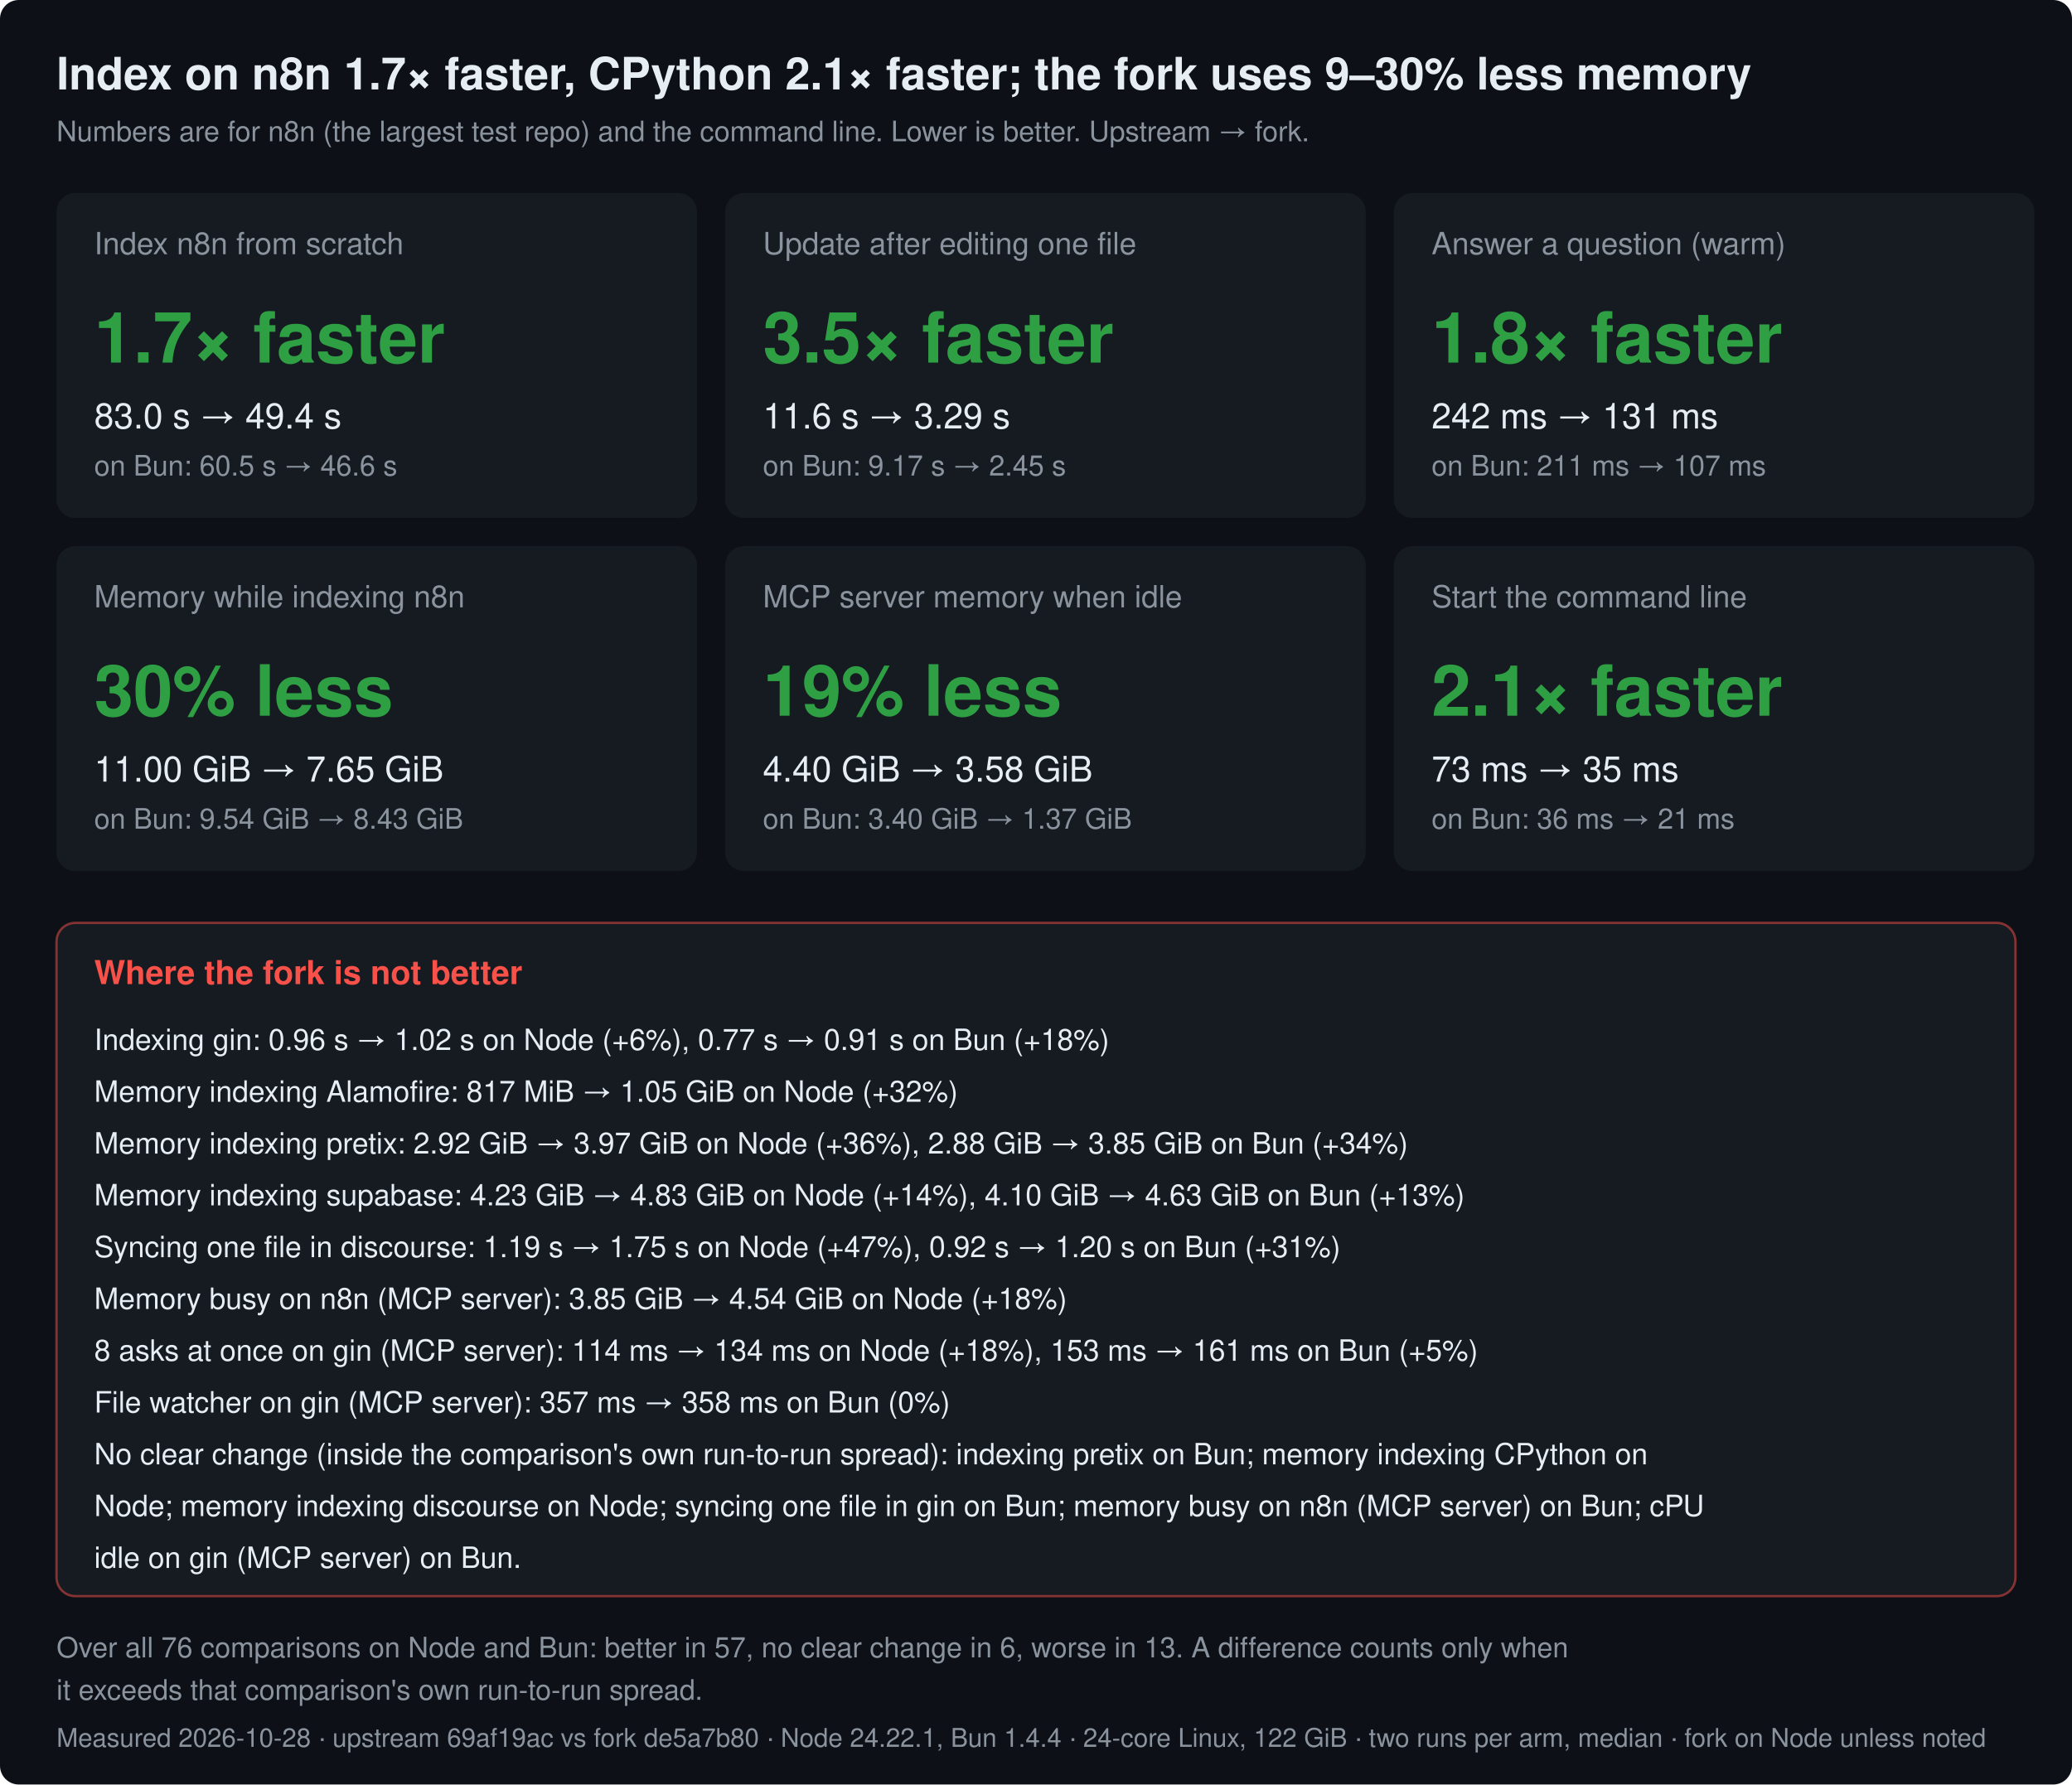
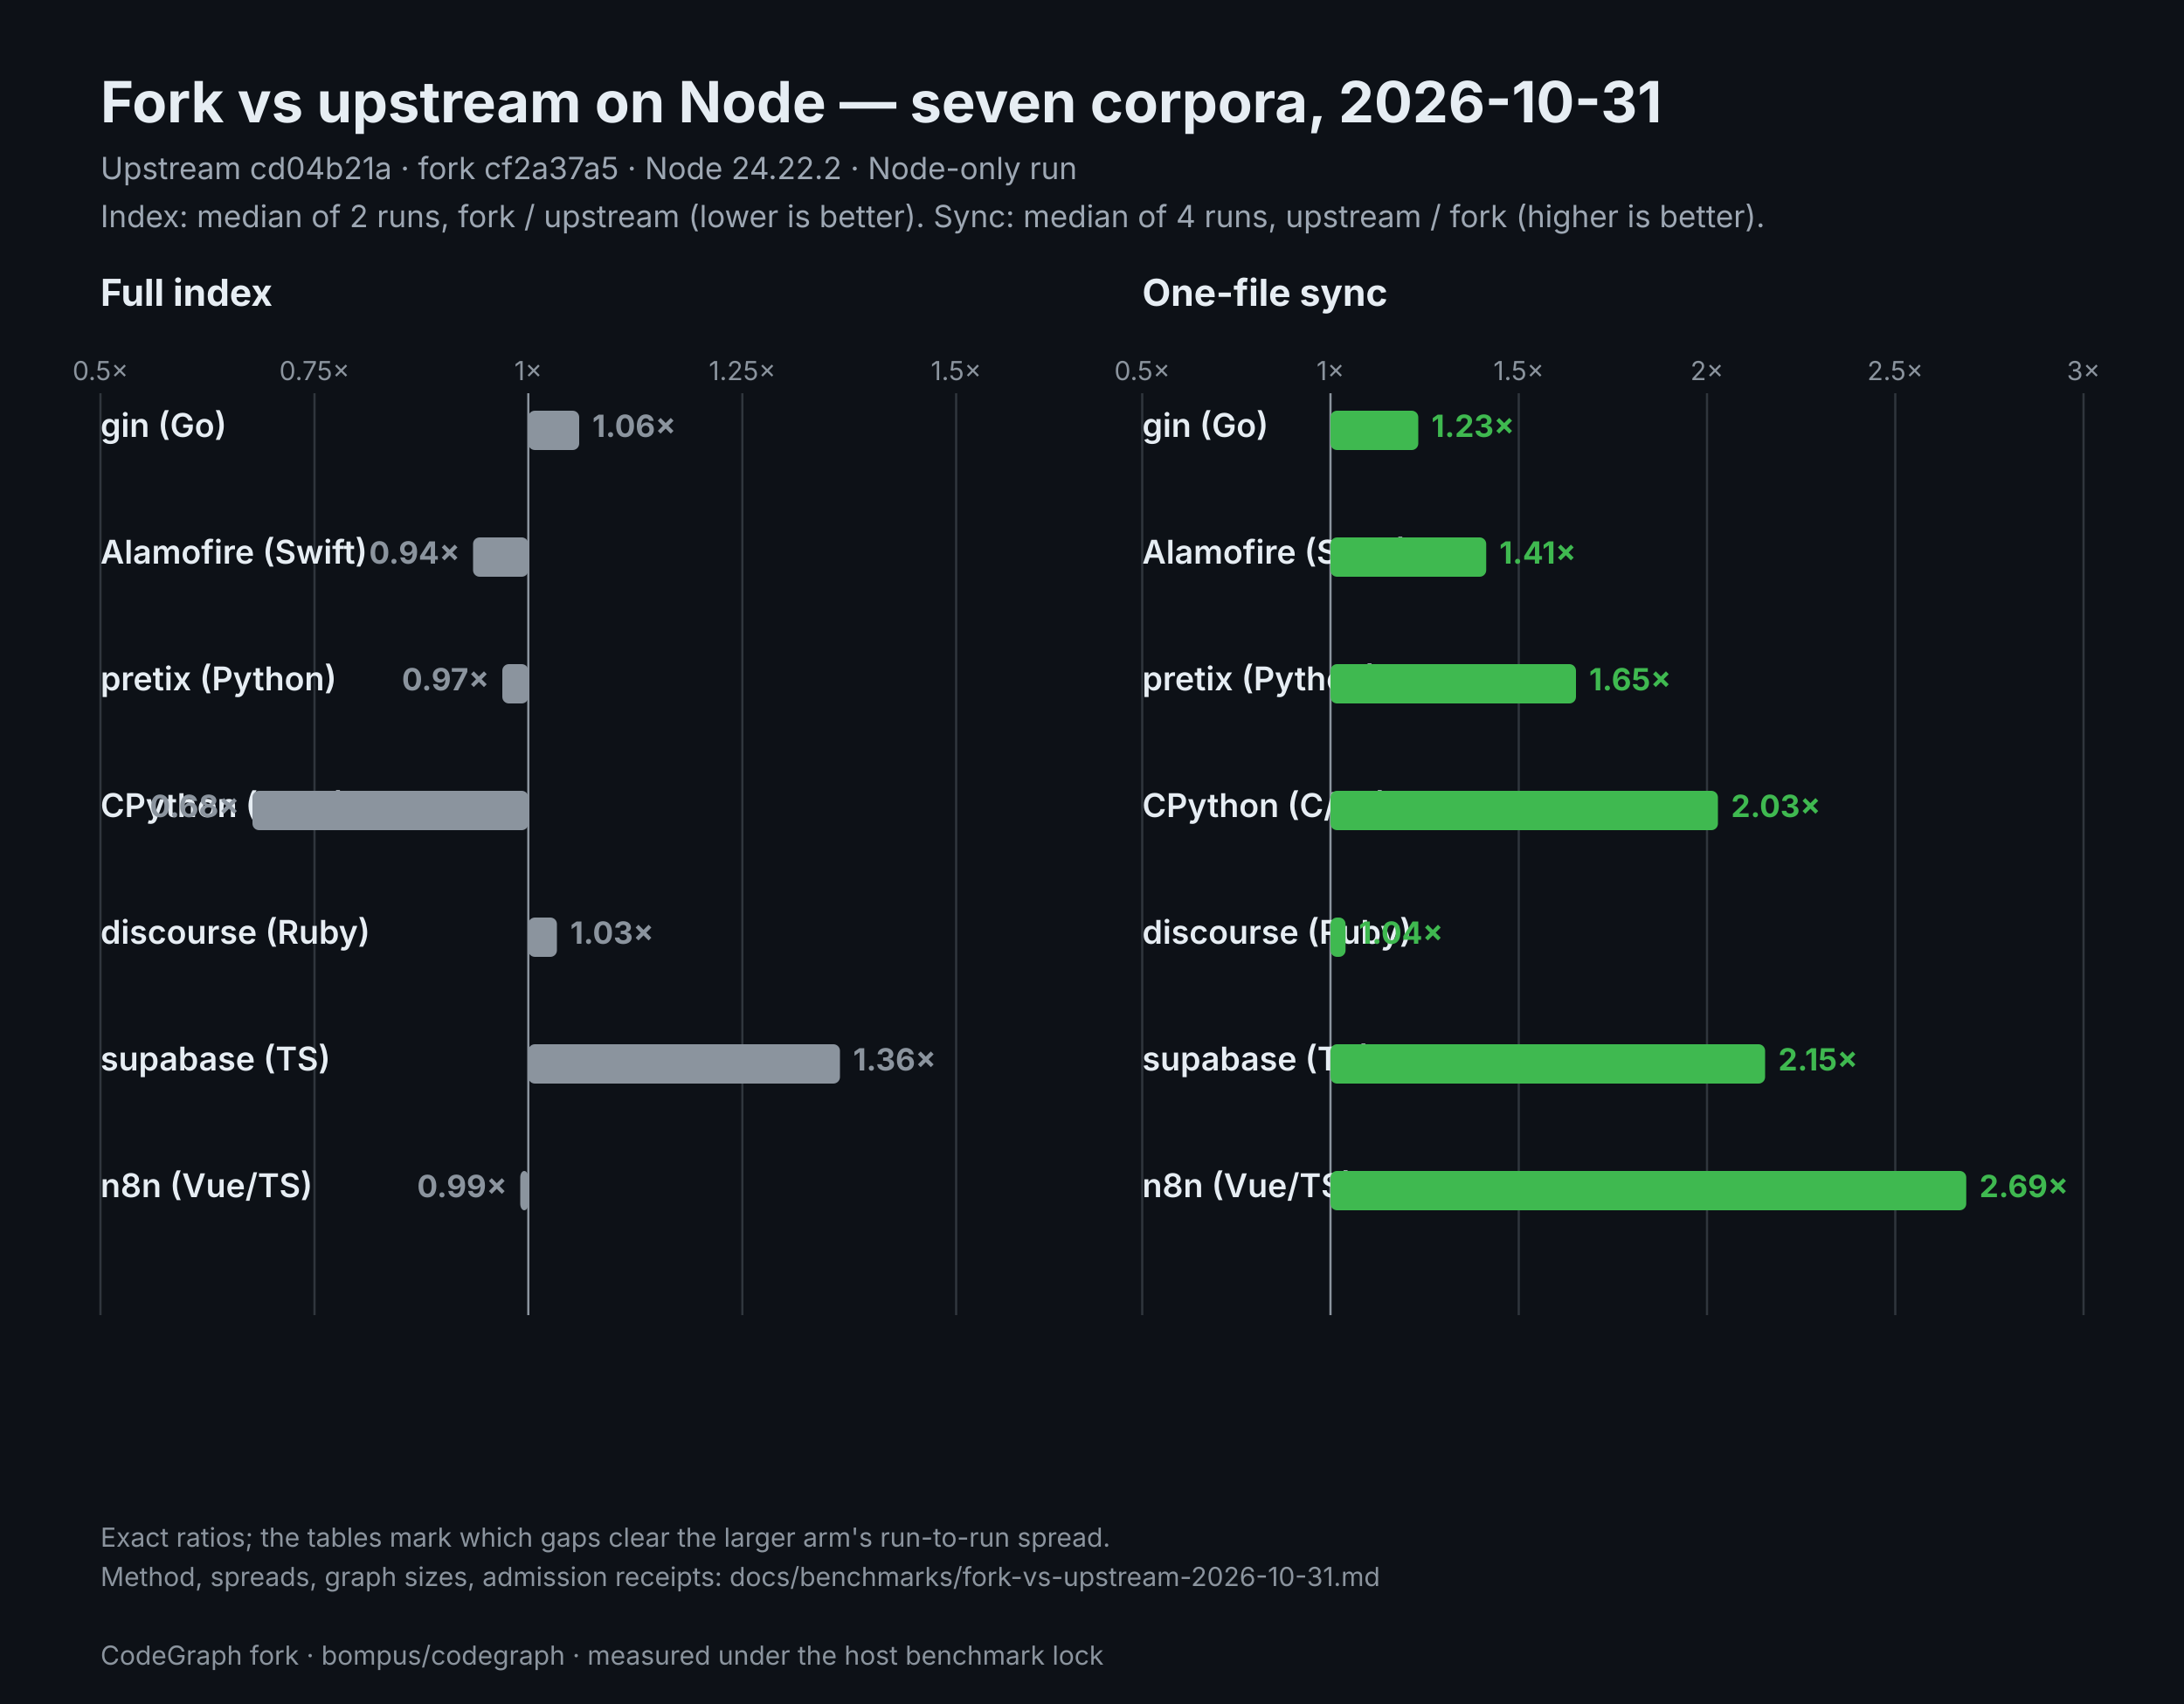
- <svg xmlns="http://www.w3.org/2000/svg" width="880" height="758" viewBox="0 0 880 758" font-family="-apple-system, BlinkMacSystemFont, 'Segoe UI', Helvetica, Arial, sans-serif" role="img" aria-labelledby="t d">
-   <rect width="880" height="758" rx="8" fill="#0d1117" />
-   <text x="24" y="38" font-size="19" font-weight="700" fill="#e6edf3" text-anchor="start">Index on n8n 1.7× faster, CPython 2.1× faster; the fork uses 9–30% less memory</text>
-   <text x="24" y="60" font-size="12" font-weight="400" fill="#8b949e" text-anchor="start">Numbers are for n8n (the largest test repo) and the command line. Lower is better. Upstream → fork.</text>
-   <rect x="24" y="82" width="272" height="138" rx="8" fill="#161b22" />
-   <text x="40" y="108" font-size="13" font-weight="400" fill="#8b949e" text-anchor="start">Index n8n from scratch</text>
-   <text x="40" y="154" font-size="30" font-weight="700" fill="#2ea043" text-anchor="start">1.7× faster</text>
-   <text x="40" y="182" font-size="15" font-weight="400" fill="#e6edf3" text-anchor="start">83.0 s → 49.4 s</text>
-   <text x="40" y="202" font-size="12" font-weight="400" fill="#8b949e" text-anchor="start">on Bun: 60.5 s → 46.6 s</text>
-   <rect x="308" y="82" width="272" height="138" rx="8" fill="#161b22" />
-   <text x="324" y="108" font-size="13" font-weight="400" fill="#8b949e" text-anchor="start">Update after editing one file</text>
-   <text x="324" y="154" font-size="30" font-weight="700" fill="#2ea043" text-anchor="start">3.5× faster</text>
-   <text x="324" y="182" font-size="15" font-weight="400" fill="#e6edf3" text-anchor="start">11.6 s → 3.29 s</text>
-   <text x="324" y="202" font-size="12" font-weight="400" fill="#8b949e" text-anchor="start">on Bun: 9.17 s → 2.45 s</text>
-   <rect x="592" y="82" width="272" height="138" rx="8" fill="#161b22" />
-   <text x="608" y="108" font-size="13" font-weight="400" fill="#8b949e" text-anchor="start">Answer a question (warm)</text>
-   <text x="608" y="154" font-size="30" font-weight="700" fill="#2ea043" text-anchor="start">1.8× faster</text>
-   <text x="608" y="182" font-size="15" font-weight="400" fill="#e6edf3" text-anchor="start">242 ms → 131 ms</text>
-   <text x="608" y="202" font-size="12" font-weight="400" fill="#8b949e" text-anchor="start">on Bun: 211 ms → 107 ms</text>
-   <rect x="24" y="232" width="272" height="138" rx="8" fill="#161b22" />
-   <text x="40" y="258" font-size="13" font-weight="400" fill="#8b949e" text-anchor="start">Memory while indexing n8n</text>
-   <text x="40" y="304" font-size="30" font-weight="700" fill="#2ea043" text-anchor="start">30% less</text>
-   <text x="40" y="332" font-size="15" font-weight="400" fill="#e6edf3" text-anchor="start">11.00 GiB → 7.65 GiB</text>
-   <text x="40" y="352" font-size="12" font-weight="400" fill="#8b949e" text-anchor="start">on Bun: 9.54 GiB → 8.43 GiB</text>
-   <rect x="308" y="232" width="272" height="138" rx="8" fill="#161b22" />
-   <text x="324" y="258" font-size="13" font-weight="400" fill="#8b949e" text-anchor="start">MCP server memory when idle</text>
-   <text x="324" y="304" font-size="30" font-weight="700" fill="#2ea043" text-anchor="start">19% less</text>
-   <text x="324" y="332" font-size="15" font-weight="400" fill="#e6edf3" text-anchor="start">4.40 GiB → 3.58 GiB</text>
-   <text x="324" y="352" font-size="12" font-weight="400" fill="#8b949e" text-anchor="start">on Bun: 3.40 GiB → 1.37 GiB</text>
-   <rect x="592" y="232" width="272" height="138" rx="8" fill="#161b22" />
-   <text x="608" y="258" font-size="13" font-weight="400" fill="#8b949e" text-anchor="start">Start the command line</text>
-   <text x="608" y="304" font-size="30" font-weight="700" fill="#2ea043" text-anchor="start">2.1× faster</text>
-   <text x="608" y="332" font-size="15" font-weight="400" fill="#e6edf3" text-anchor="start">73 ms → 35 ms</text>
-   <text x="608" y="352" font-size="12" font-weight="400" fill="#8b949e" text-anchor="start">on Bun: 36 ms → 21 ms</text>
-   <rect x="24" y="392" width="832" height="286" rx="8" fill="#161b22" stroke="#f85149" stroke-opacity=".5" />
-   <text x="40" y="418" font-size="14" font-weight="700" fill="#f85149" text-anchor="start">Where the fork is not better</text>
-   <text x="40" y="446" font-size="12.5" font-weight="400" fill="#e6edf3" text-anchor="start">Indexing gin: 0.96 s → 1.02 s on Node (+6%), 0.77 s → 0.91 s on Bun (+18%)</text>
-   <text x="40" y="468" font-size="12.5" font-weight="400" fill="#e6edf3" text-anchor="start">Memory indexing Alamofire: 817 MiB → 1.05 GiB on Node (+32%)</text>
-   <text x="40" y="490" font-size="12.5" font-weight="400" fill="#e6edf3" text-anchor="start">Memory indexing pretix: 2.92 GiB → 3.97 GiB on Node (+36%), 2.88 GiB → 3.85 GiB on Bun (+34%)</text>
-   <text x="40" y="512" font-size="12.5" font-weight="400" fill="#e6edf3" text-anchor="start">Memory indexing supabase: 4.23 GiB → 4.83 GiB on Node (+14%), 4.10 GiB → 4.63 GiB on Bun (+13%)</text>
-   <text x="40" y="534" font-size="12.5" font-weight="400" fill="#e6edf3" text-anchor="start">Syncing one file in discourse: 1.19 s → 1.75 s on Node (+47%), 0.92 s → 1.20 s on Bun (+31%)</text>
-   <text x="40" y="556" font-size="12.5" font-weight="400" fill="#e6edf3" text-anchor="start">Memory busy on n8n (MCP server): 3.85 GiB → 4.54 GiB on Node (+18%)</text>
-   <text x="40" y="578" font-size="12.5" font-weight="400" fill="#e6edf3" text-anchor="start">8 asks at once on gin (MCP server): 114 ms → 134 ms on Node (+18%), 153 ms → 161 ms on Bun (+5%)</text>
-   <text x="40" y="600" font-size="12.5" font-weight="400" fill="#e6edf3" text-anchor="start">File watcher on gin (MCP server): 357 ms → 358 ms on Bun (0%)</text>
-   <text x="40" y="622" font-size="12.5" font-weight="400" fill="#e6edf3" text-anchor="start">No clear change (inside the comparison's own run-to-run spread): indexing pretix on Bun; memory indexing CPython on</text>
-   <text x="40" y="644" font-size="12.5" font-weight="400" fill="#e6edf3" text-anchor="start">Node; memory indexing discourse on Node; syncing one file in gin on Bun; memory busy on n8n (MCP server) on Bun; cPU</text>
-   <text x="40" y="666" font-size="12.5" font-weight="400" fill="#e6edf3" text-anchor="start">idle on gin (MCP server) on Bun.</text>
-   <text x="24" y="704" font-size="12" font-weight="400" fill="#8b949e" text-anchor="start">Over all 76 comparisons on Node and Bun: better in 57, no clear change in 6, worse in 13. A difference counts only when</text>
-   <text x="24" y="722" font-size="12" font-weight="400" fill="#8b949e" text-anchor="start">it exceeds that comparison's own run-to-run spread.</text>
-   <text x="24" y="742" font-size="11" font-weight="400" fill="#8b949e" text-anchor="start">Measured 2026-10-28 · upstream 69af19ac vs fork de5a7b80 · Node 24.22.1, Bun 1.4.4 · 24-core Linux, 122 GiB · two runs per arm, median · fork on Node unless noted</text>
+ <svg xmlns="http://www.w3.org/2000/svg" width="1000" height="780" viewBox="0 0 1000 780" role="img" aria-label="Fork versus upstream on seven corpora, Node, 2026-10-31">
+   <rect width="1000" height="780" fill="#0d1117" />
+   <style>text{font-family:Inter,Segoe UI,system-ui,sans-serif;fill:#e6edf3}.title{font-size:26px;font-weight:700}.sub{font-size:14px;fill:#9da7b3}.corpus{font-size:15px;font-weight:600}.val{font-size:14px;font-weight:700}.axis{font-size:12px;fill:#8b949e}.good{fill:#3fb950}.bad{fill:#f85149}.tie{fill:#8b949e}</style>
+   <text x="46" y="56" class="title">Fork vs upstream on Node — seven corpora, 2026-10-31</text>
+   <text x="46" y="82" class="sub">Upstream cd04b21a · fork cf2a37a5 · Node 24.22.2 · Node-only run</text>
+   <text x="46" y="104" class="sub">Index: median of 2 runs, fork / upstream (lower is better). Sync: median of 4 runs, upstream / fork (higher is better).</text>
+   <text x="46" y="140" style="font-size:17px;font-weight:700">Full index</text>
+   <line x1="46.0" y1="180" x2="46.0" y2="602" stroke="#30363d" stroke-width="1" />
+   <text x="46.0" y="174" class="axis" text-anchor="middle">0.5×</text>
+   <line x1="144.0" y1="180" x2="144.0" y2="602" stroke="#30363d" stroke-width="1" />
+   <text x="144.0" y="174" class="axis" text-anchor="middle">0.75×</text>
+   <line x1="241.9" y1="180" x2="241.9" y2="602" stroke="#8b949e" stroke-width="1" />
+   <text x="241.9" y="174" class="axis" text-anchor="middle">1×</text>
+   <line x1="339.9" y1="180" x2="339.9" y2="602" stroke="#30363d" stroke-width="1" />
+   <text x="339.9" y="174" class="axis" text-anchor="middle">1.25×</text>
+   <line x1="437.8" y1="180" x2="437.8" y2="602" stroke="#30363d" stroke-width="1" />
+   <text x="437.8" y="174" class="axis" text-anchor="middle">1.5×</text>
+   <text x="46" y="200" class="corpus">gin (Go)</text>
+   <rect x="241.9" y="188" width="23.3" height="18" rx="3" class="tie" />
+   <text x="271.2" y="200" class="val tie" text-anchor="start">1.06×</text>
+   <text x="46" y="258" class="corpus">Alamofire (Swift)</text>
+   <rect x="216.6" y="246" width="25.3" height="18" rx="3" class="tie" />
+   <text x="210.6" y="258" class="val tie" text-anchor="end">0.94×</text>
+   <text x="46" y="316" class="corpus">pretix (Python)</text>
+   <rect x="230.0" y="304" width="11.9" height="18" rx="3" class="tie" />
+   <text x="224.0" y="316" class="val tie" text-anchor="end">0.97×</text>
+   <text x="46" y="374" class="corpus">CPython (C/Py)</text>
+   <rect x="115.6" y="362" width="126.3" height="18" rx="3" class="tie" />
+   <text x="109.6" y="374" class="val tie" text-anchor="end">0.68×</text>
+   <text x="46" y="432" class="corpus">discourse (Ruby)</text>
+   <rect x="241.9" y="420" width="13.1" height="18" rx="3" class="tie" />
+   <text x="261.1" y="432" class="val tie" text-anchor="start">1.03×</text>
+   <text x="46" y="490" class="corpus">supabase (TS)</text>
+   <rect x="241.9" y="478" width="142.7" height="18" rx="3" class="tie" />
+   <text x="390.6" y="490" class="val tie" text-anchor="start">1.36×</text>
+   <text x="46" y="548" class="corpus">n8n (Vue/TS)</text>
+   <rect x="238.2" y="536" width="3.7" height="18" rx="3" class="tie" />
+   <text x="232.2" y="548" class="val tie" text-anchor="end">0.99×</text>
+   <text x="523.0" y="140" style="font-size:17px;font-weight:700">One-file sync</text>
+   <line x1="523.0" y1="180" x2="523.0" y2="602" stroke="#30363d" stroke-width="1" />
+   <text x="523.0" y="174" class="axis" text-anchor="middle">0.5×</text>
+   <line x1="609.2" y1="180" x2="609.2" y2="602" stroke="#8b949e" stroke-width="1" />
+   <text x="609.2" y="174" class="axis" text-anchor="middle">1×</text>
+   <line x1="695.4" y1="180" x2="695.4" y2="602" stroke="#30363d" stroke-width="1" />
+   <text x="695.4" y="174" class="axis" text-anchor="middle">1.5×</text>
+   <line x1="781.6" y1="180" x2="781.6" y2="602" stroke="#30363d" stroke-width="1" />
+   <text x="781.6" y="174" class="axis" text-anchor="middle">2×</text>
+   <line x1="867.8" y1="180" x2="867.8" y2="602" stroke="#30363d" stroke-width="1" />
+   <text x="867.8" y="174" class="axis" text-anchor="middle">2.5×</text>
+   <line x1="954.0" y1="180" x2="954.0" y2="602" stroke="#30363d" stroke-width="1" />
+   <text x="954.0" y="174" class="axis" text-anchor="middle">3×</text>
+   <text x="523.0" y="200" class="corpus">gin (Go)</text>
+   <rect x="609.2" y="188" width="40.2" height="18" rx="3" class="good" />
+   <text x="655.4" y="200" class="val good" text-anchor="start">1.23×</text>
+   <text x="523.0" y="258" class="corpus">Alamofire (Swift)</text>
+   <rect x="609.2" y="246" width="71.3" height="18" rx="3" class="good" />
+   <text x="686.5" y="258" class="val good" text-anchor="start">1.41×</text>
+   <text x="523.0" y="316" class="corpus">pretix (Python)</text>
+   <rect x="609.2" y="304" width="112.4" height="18" rx="3" class="good" />
+   <text x="727.6" y="316" class="val good" text-anchor="start">1.65×</text>
+   <text x="523.0" y="374" class="corpus">CPython (C/Py)</text>
+   <rect x="609.2" y="362" width="177.4" height="18" rx="3" class="good" />
+   <text x="792.6" y="374" class="val good" text-anchor="start">2.03×</text>
+   <text x="523.0" y="432" class="corpus">discourse (Ruby)</text>
+   <rect x="609.2" y="420" width="6.9" height="18" rx="3" class="good" />
+   <text x="622.1" y="432" class="val good" text-anchor="start">1.04×</text>
+   <text x="523.0" y="490" class="corpus">supabase (TS)</text>
+   <rect x="609.2" y="478" width="199.0" height="18" rx="3" class="good" />
+   <text x="814.2" y="490" class="val good" text-anchor="start">2.15×</text>
+   <text x="523.0" y="548" class="corpus">n8n (Vue/TS)</text>
+   <rect x="609.2" y="536" width="291.1" height="18" rx="3" class="good" />
+   <text x="906.3" y="548" class="val good" text-anchor="start">2.69×</text>
+   <text x="46" y="708" class="axis">Exact ratios; the tables mark which gaps clear the larger arm's run-to-run spread.</text>
+   <text x="46" y="726" class="axis">Method, spreads, graph sizes, admission receipts: docs/benchmarks/fork-vs-upstream-2026-10-31.md</text>
+   <text x="46" y="762" class="axis">CodeGraph fork · bompus/codegraph · measured under the host benchmark lock</text>
</svg>
